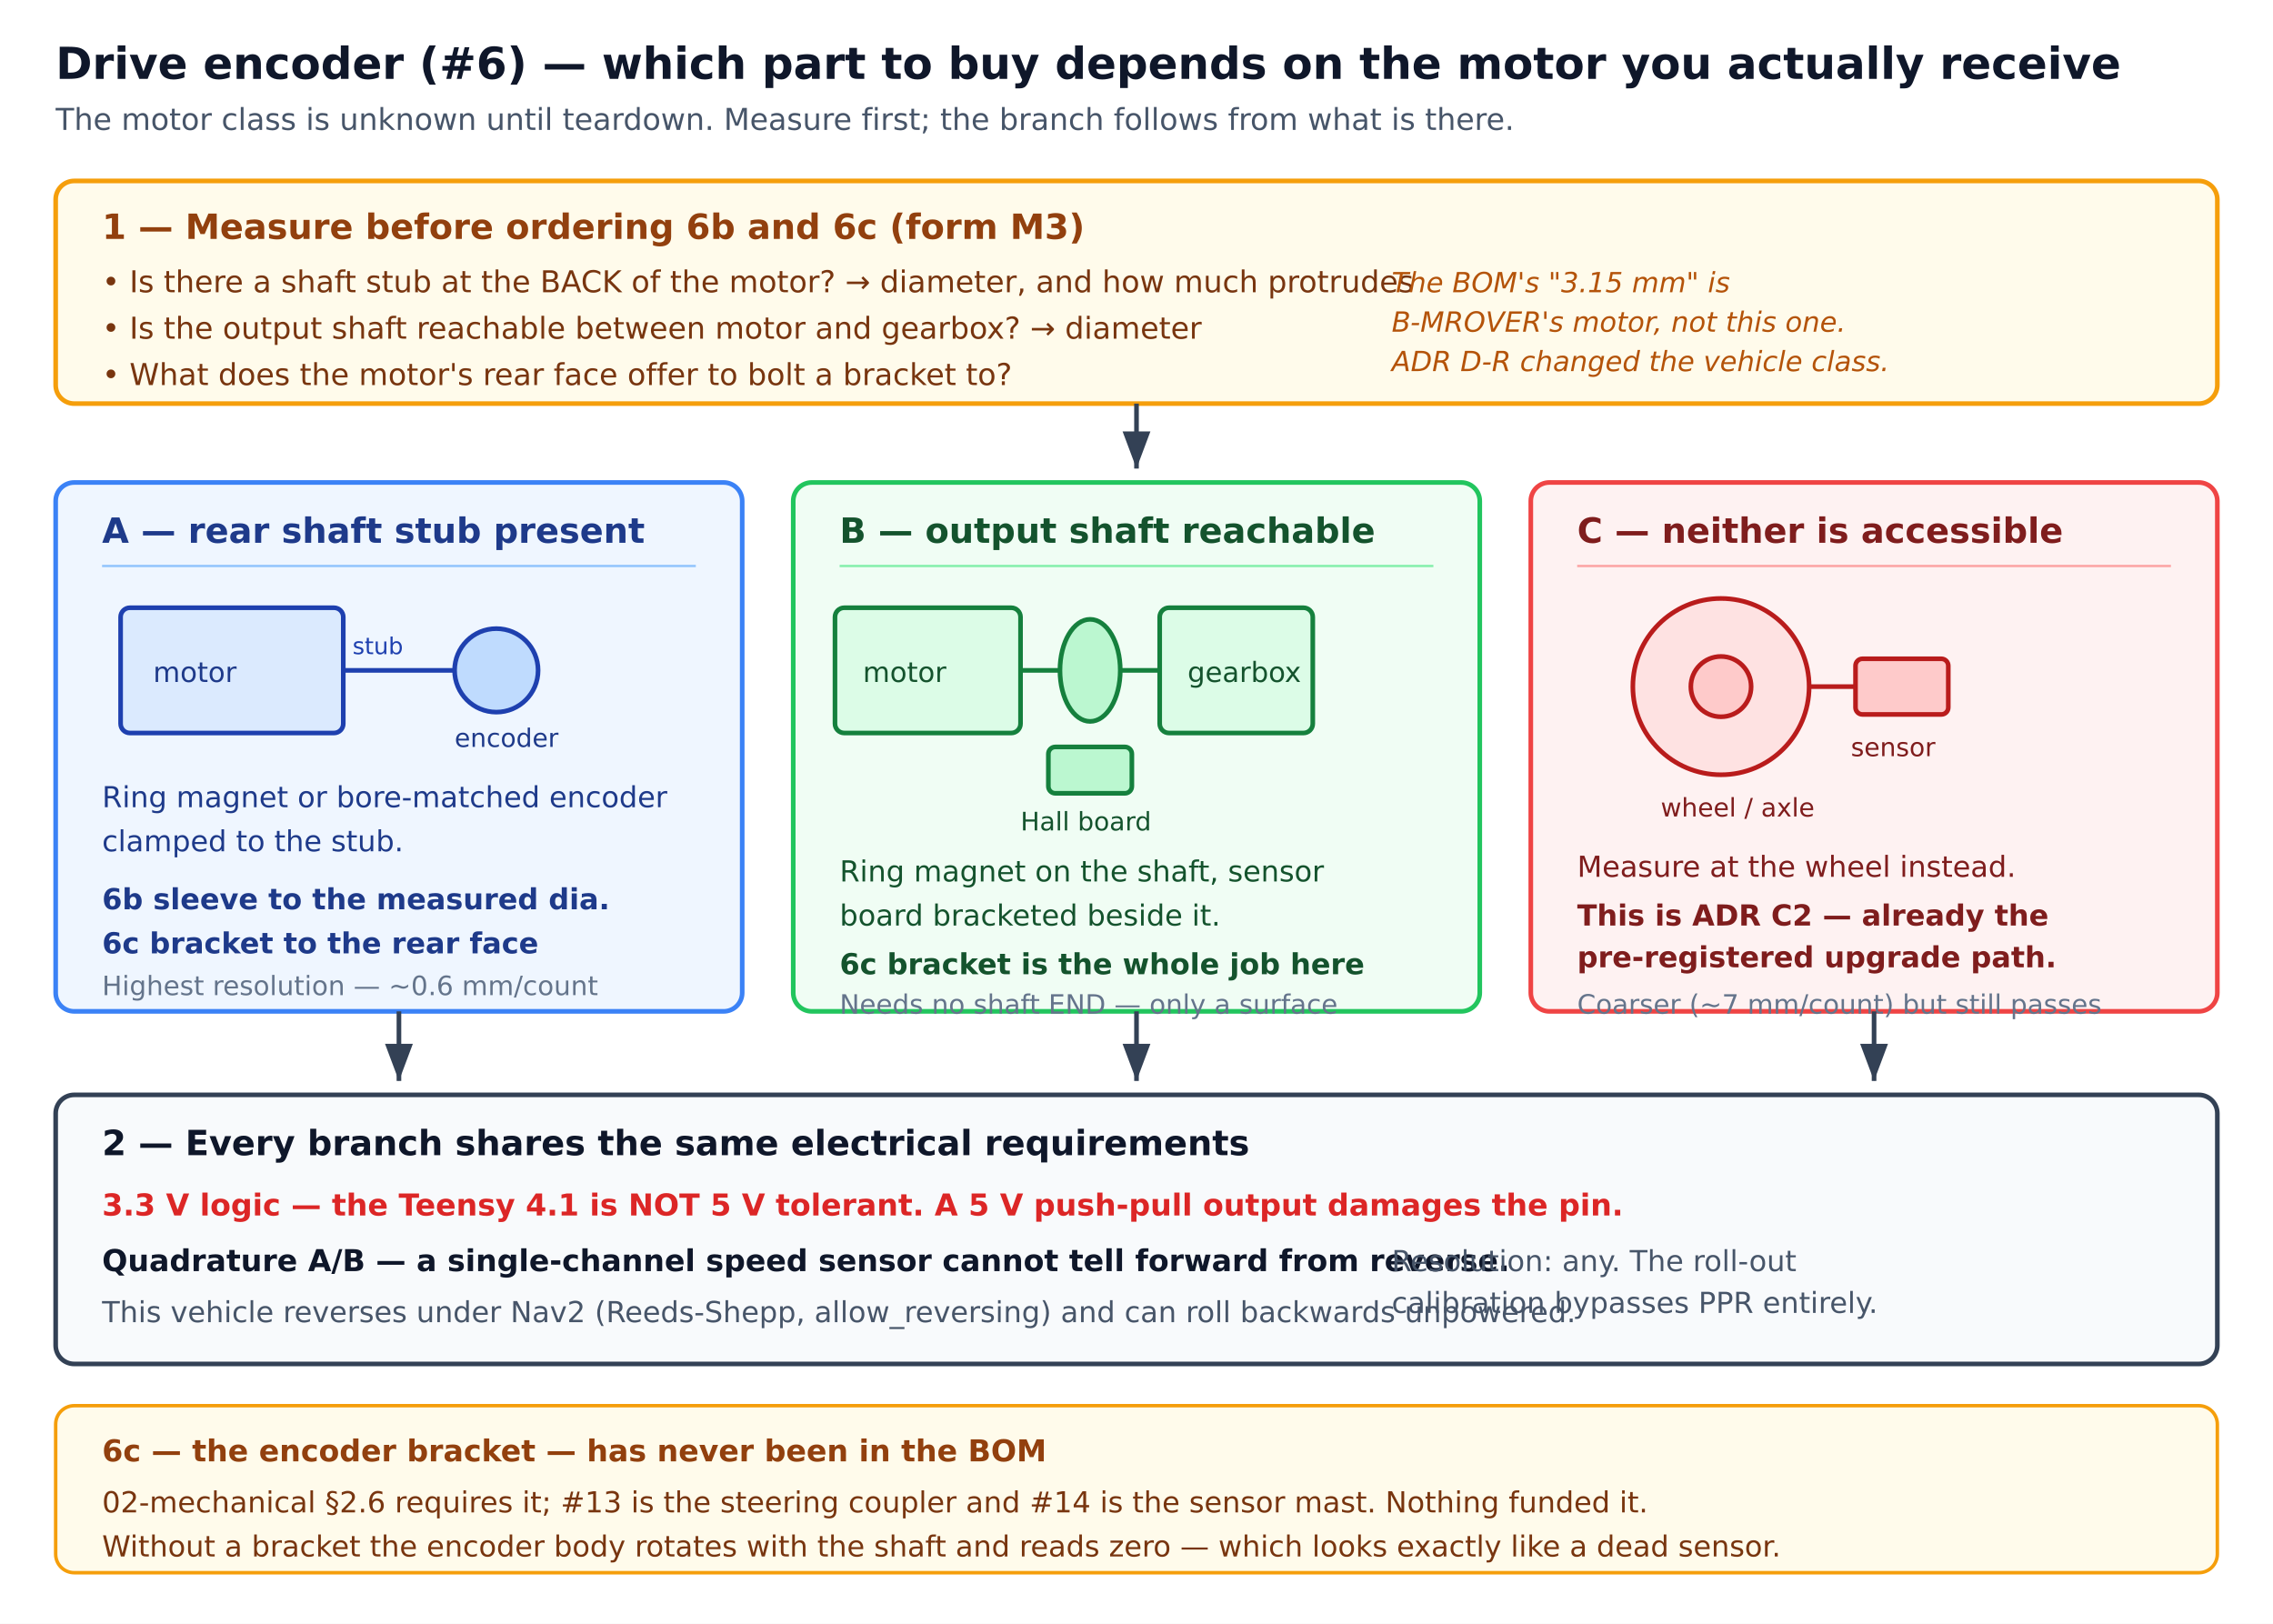
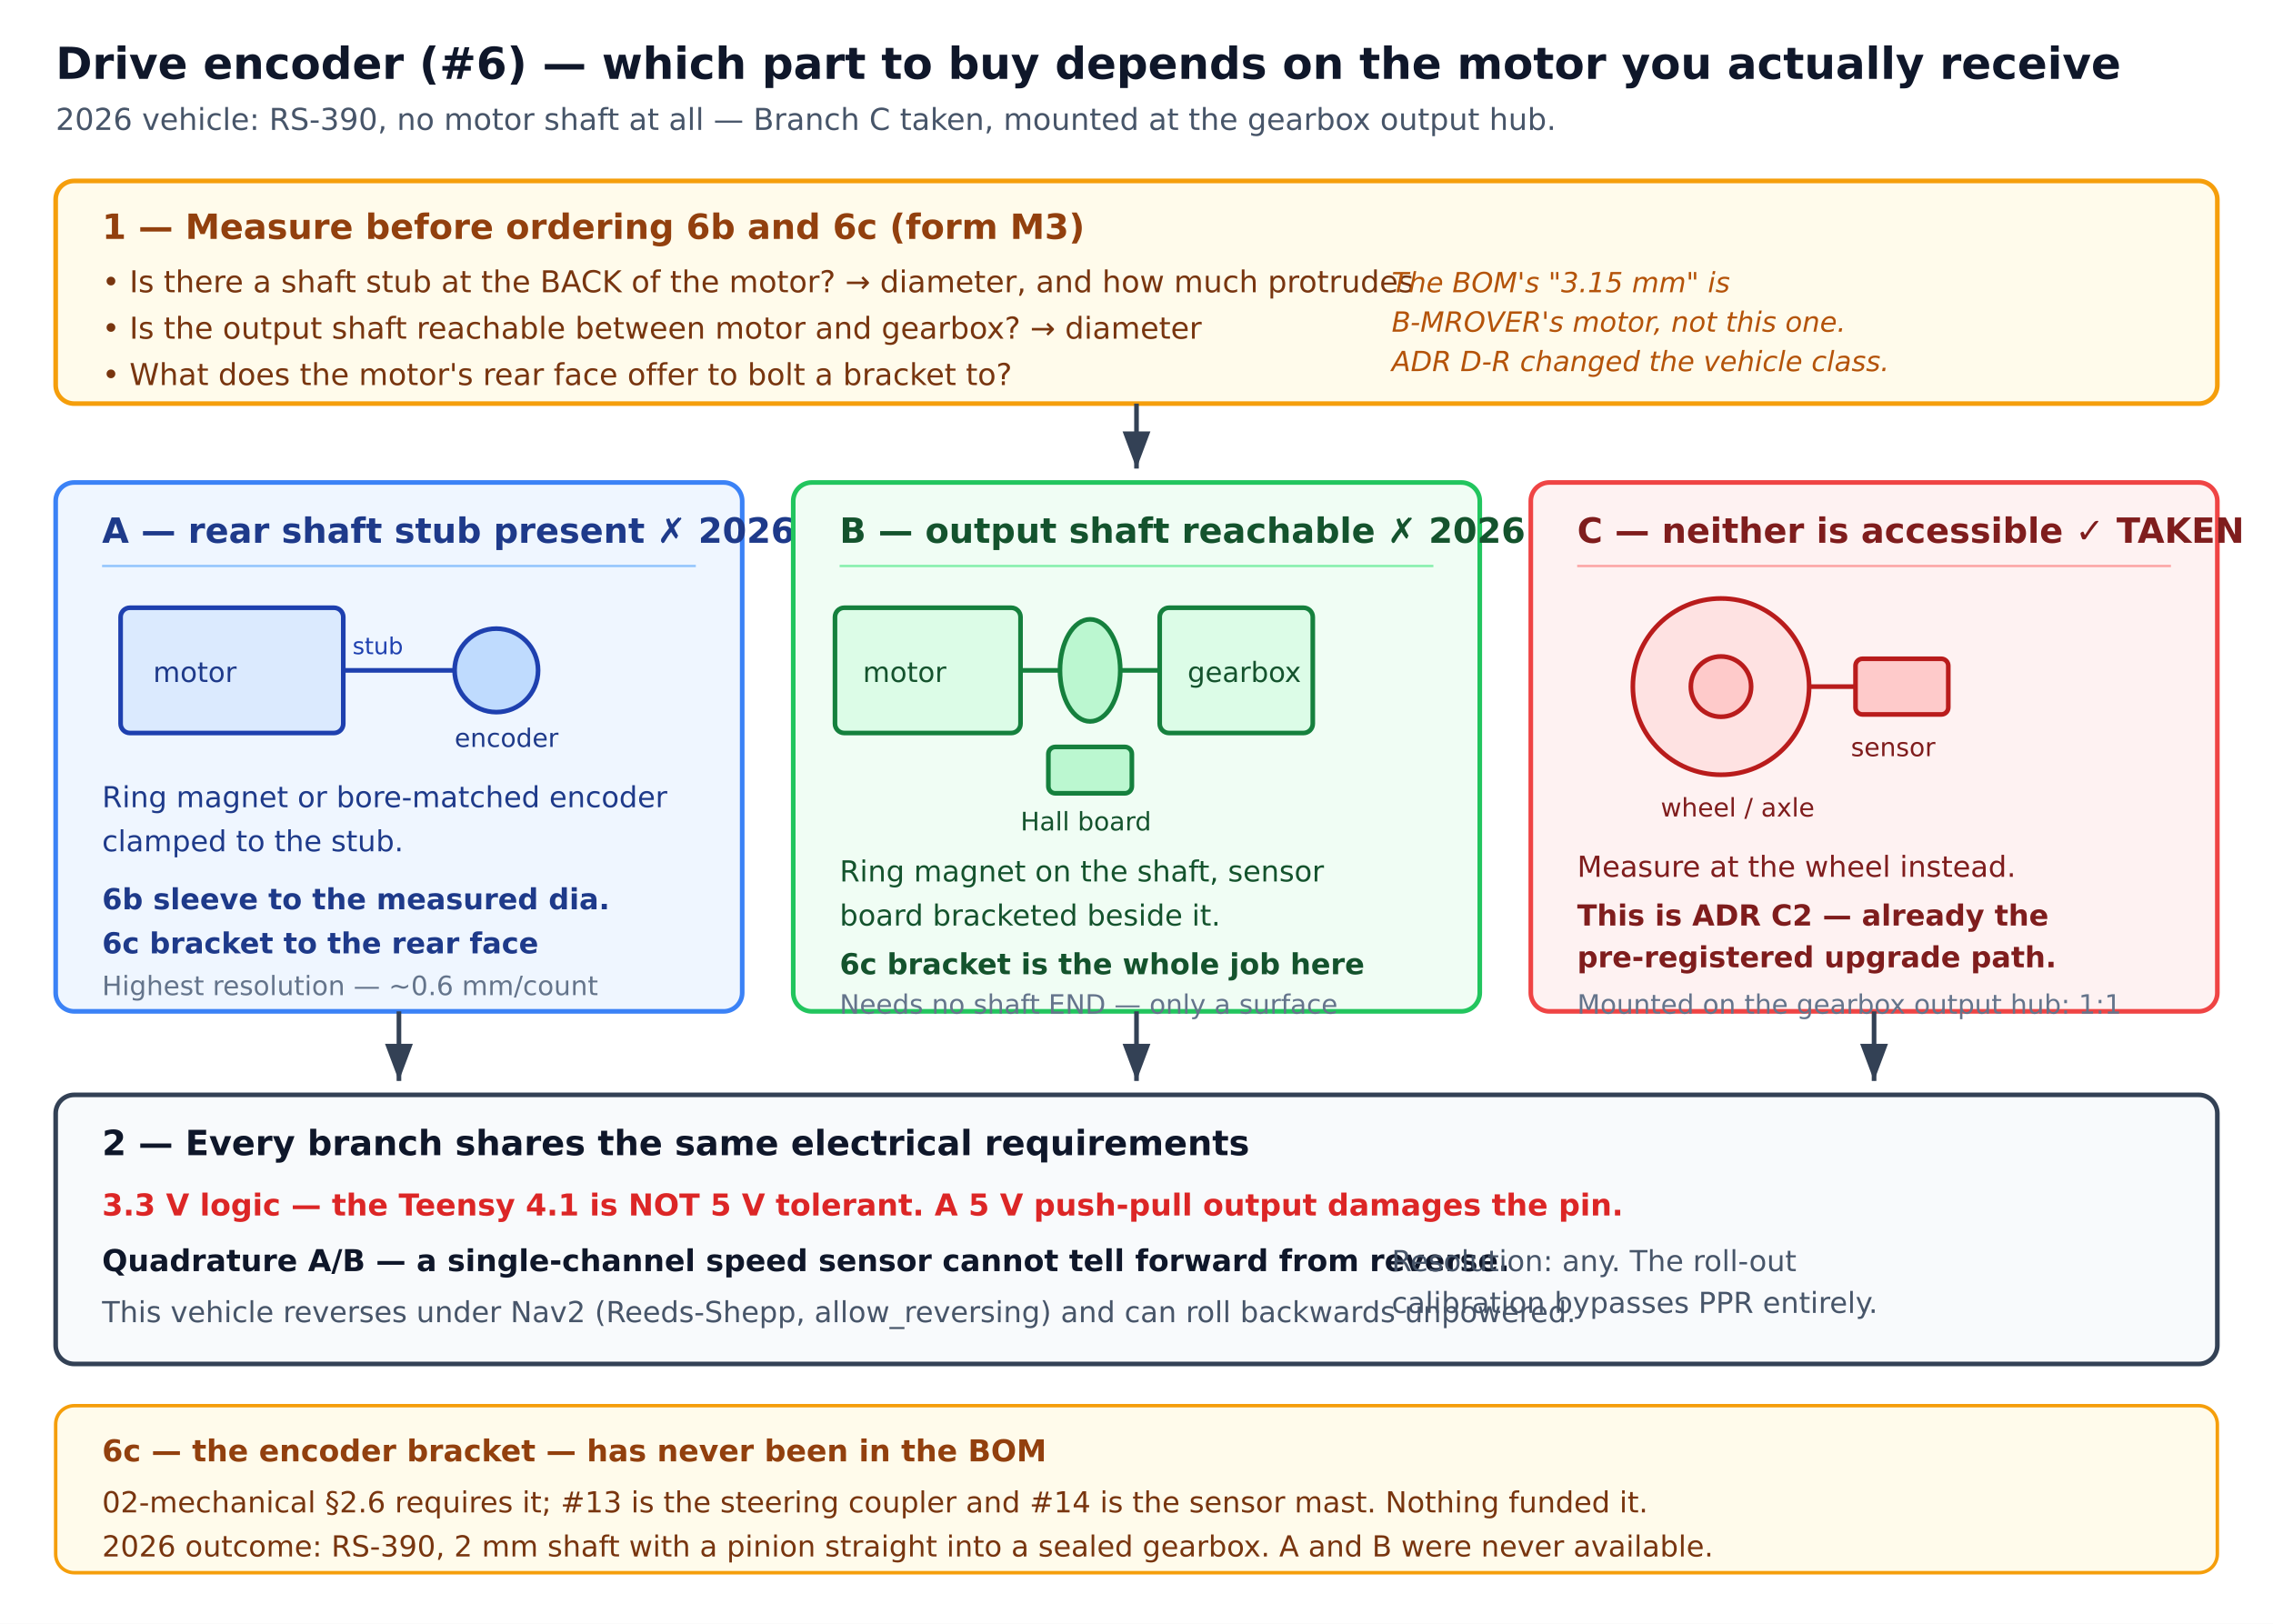
<svg xmlns="http://www.w3.org/2000/svg" viewBox="0 0 980 700" width="980" height="700" font-family="DejaVu Sans, Helvetica, Arial, sans-serif">
  <defs>
    <marker id="ar" markerWidth="9" markerHeight="9" refX="8" refY="3" orient="auto">
      <path d="M0,0 L0,6 L8,3 z" fill="#334155" />
    </marker>
  </defs>
  <rect width="980" height="700" fill="#ffffff" />
  <text x="24" y="34" font-size="19" font-weight="bold" fill="#0f172a">
    Drive encoder (#6) — which part to buy depends on the motor you actually receive
  </text>
  <text x="24" y="56" font-size="13" fill="#475569">
-     The motor class is unknown until teardown. Measure first; the branch follows from what is there.
+     2026 vehicle: RS-390, no motor shaft at all — Branch C taken, mounted at the gearbox output hub.
  </text>
  <rect x="24" y="78" width="932" height="96" rx="8" fill="#fffbeb" stroke="#f59e0b" stroke-width="2" />
  <text x="44" y="103" font-size="15" font-weight="bold" fill="#92400e">1 — Measure before ordering 6b and 6c (form M3)</text>
  <text x="44" y="126" font-size="13" fill="#78350f">• Is there a shaft stub at the BACK of the motor?  → diameter, and how much protrudes</text>
  <text x="44" y="146" font-size="13" fill="#78350f">• Is the output shaft reachable between motor and gearbox?  → diameter</text>
  <text x="44" y="166" font-size="13" fill="#78350f">• What does the motor's rear face offer to bolt a bracket to?</text>
  <text x="600" y="126" font-size="12" fill="#b45309" font-style="italic">The BOM's "3.15 mm" is</text>
  <text x="600" y="143" font-size="12" fill="#b45309" font-style="italic">B-MROVER's motor, not this one.</text>
  <text x="600" y="160" font-size="12" fill="#b45309" font-style="italic">ADR D-R changed the vehicle class.</text>
  <path d="M490,174 L490,202" stroke="#334155" stroke-width="2" marker-end="url(#ar)" />
  <rect x="24" y="208" width="296" height="228" rx="8" fill="#eff6ff" stroke="#3b82f6" stroke-width="2" />
-   <text x="44" y="234" font-size="15" font-weight="bold" fill="#1e3a8a">A — rear shaft stub present</text>
+   <text x="44" y="234" font-size="15" font-weight="bold" fill="#1e3a8a">A — rear shaft stub present  ✗ 2026</text>
  <line x1="44" y1="244" x2="300" y2="244" stroke="#93c5fd" />
  <g stroke="#1e40af" stroke-width="2" fill="none">
    <rect x="52" y="262" width="96" height="54" rx="4" fill="#dbeafe" />
    <line x1="148" y1="289" x2="196" y2="289" />
    <circle cx="214" cy="289" r="18" fill="#bfdbfe" />
  </g>
  <text x="66" y="294" font-size="12" fill="#1e3a8a">motor</text>
  <text x="152" y="282" font-size="10" fill="#1e40af">stub</text>
  <text x="196" y="322" font-size="11" fill="#1e3a8a">encoder</text>
  <text x="44" y="348" font-size="12.5" fill="#1e3a8a">Ring magnet or bore-matched encoder</text>
  <text x="44" y="367" font-size="12.5" fill="#1e3a8a">clamped to the stub.</text>
  <text x="44" y="392" font-size="12.5" fill="#1e3a8a" font-weight="bold">6b  sleeve to the measured dia.</text>
  <text x="44" y="411" font-size="12.5" fill="#1e3a8a" font-weight="bold">6c  bracket to the rear face</text>
  <text x="44" y="429" font-size="11.5" fill="#64748b">Highest resolution — ~0.6 mm/count</text>
  <rect x="342" y="208" width="296" height="228" rx="8" fill="#f0fdf4" stroke="#22c55e" stroke-width="2" />
-   <text x="362" y="234" font-size="15" font-weight="bold" fill="#14532d">B — output shaft reachable</text>
+   <text x="362" y="234" font-size="15" font-weight="bold" fill="#14532d">B — output shaft reachable  ✗ 2026</text>
  <line x1="362" y1="244" x2="618" y2="244" stroke="#86efac" />
  <g stroke="#15803d" stroke-width="2" fill="none">
    <rect x="360" y="262" width="80" height="54" rx="4" fill="#dcfce7" />
    <line x1="440" y1="289" x2="500" y2="289" />
    <ellipse cx="470" cy="289" rx="13" ry="22" fill="#bbf7d0" />
    <rect x="500" y="262" width="66" height="54" rx="4" fill="#dcfce7" />
    <rect x="452" y="322" width="36" height="20" rx="3" fill="#bbf7d0" />
  </g>
  <text x="372" y="294" font-size="12" fill="#14532d">motor</text>
  <text x="512" y="294" font-size="12" fill="#14532d">gearbox</text>
  <text x="440" y="358" font-size="11" fill="#14532d">Hall board</text>
  <text x="362" y="380" font-size="12.5" fill="#14532d">Ring magnet on the shaft, sensor</text>
  <text x="362" y="399" font-size="12.5" fill="#14532d">board bracketed beside it.</text>
  <text x="362" y="420" font-size="12.5" fill="#14532d" font-weight="bold">6c  bracket is the whole job here</text>
  <text x="362" y="437" font-size="11.5" fill="#64748b">Needs no shaft END — only a surface</text>
  <rect x="660" y="208" width="296" height="228" rx="8" fill="#fef2f2" stroke="#ef4444" stroke-width="2" />
-   <text x="680" y="234" font-size="15" font-weight="bold" fill="#7f1d1d">C — neither is accessible</text>
+   <text x="680" y="234" font-size="15" font-weight="bold" fill="#7f1d1d">C — neither is accessible  ✓ TAKEN</text>
  <line x1="680" y1="244" x2="936" y2="244" stroke="#fca5a5" />
  <g stroke="#b91c1c" stroke-width="2" fill="none">
    <circle cx="742" cy="296" r="38" fill="#fee2e2" />
    <circle cx="742" cy="296" r="13" fill="#fecaca" />
    <rect x="800" y="284" width="40" height="24" rx="3" fill="#fecaca" />
    <line x1="780" y1="296" x2="800" y2="296" />
  </g>
  <text x="716" y="352" font-size="11" fill="#7f1d1d">wheel / axle</text>
  <text x="798" y="326" font-size="11" fill="#7f1d1d">sensor</text>
  <text x="680" y="378" font-size="12.5" fill="#7f1d1d">Measure at the wheel instead.</text>
  <text x="680" y="399" font-size="12.5" fill="#7f1d1d" font-weight="bold">This is ADR C2 — already the</text>
  <text x="680" y="417" font-size="12.5" fill="#7f1d1d" font-weight="bold">pre-registered upgrade path.</text>
-   <text x="680" y="437" font-size="11.5" fill="#64748b">Coarser (~7 mm/count) but still passes</text>
+   <text x="680" y="437" font-size="11.5" fill="#64748b">Mounted on the gearbox output hub: 1:1</text>
  <path d="M172,436 L172,466" stroke="#334155" stroke-width="2" marker-end="url(#ar)" />
  <path d="M490,436 L490,466" stroke="#334155" stroke-width="2" marker-end="url(#ar)" />
  <path d="M808,436 L808,466" stroke="#334155" stroke-width="2" marker-end="url(#ar)" />
  <rect x="24" y="472" width="932" height="116" rx="8" fill="#f8fafc" stroke="#334155" stroke-width="2" />
  <text x="44" y="498" font-size="15" font-weight="bold" fill="#0f172a">
    2 — Every branch shares the same electrical requirements
  </text>
  <text x="44" y="524" font-size="13" fill="#dc2626" font-weight="bold">
    3.3 V logic — the Teensy 4.1 is NOT 5 V tolerant. A 5 V push-pull output damages the pin.
  </text>
  <text x="44" y="548" font-size="13" fill="#0f172a" font-weight="bold">
    Quadrature A/B — a single-channel speed sensor cannot tell forward from reverse.
  </text>
  <text x="44" y="570" font-size="12.5" fill="#475569">
    This vehicle reverses under Nav2 (Reeds-Shepp, allow_reversing) and can roll backwards unpowered.
  </text>
  <text x="600" y="548" font-size="12.5" fill="#475569">Resolution: any. The roll-out</text>
  <text x="600" y="566" font-size="12.5" fill="#475569">calibration bypasses PPR entirely.</text>
  <rect x="24" y="606" width="932" height="72" rx="8" fill="#fffbeb" stroke="#f59e0b" stroke-width="1.5" />
  <text x="44" y="630" font-size="13" font-weight="bold" fill="#92400e">
    6c — the encoder bracket — has never been in the BOM
  </text>
  <text x="44" y="652" font-size="12.5" fill="#78350f">
    02-mechanical §2.6 requires it; #13 is the steering coupler and #14 is the sensor mast. Nothing funded it.
  </text>
  <text x="44" y="671" font-size="12.5" fill="#78350f">
-     Without a bracket the encoder body rotates with the shaft and reads zero — which looks exactly like a dead sensor.
+     2026 outcome: RS-390, 2 mm shaft with a pinion straight into a sealed gearbox. A and B were never available.
  </text>
</svg>
